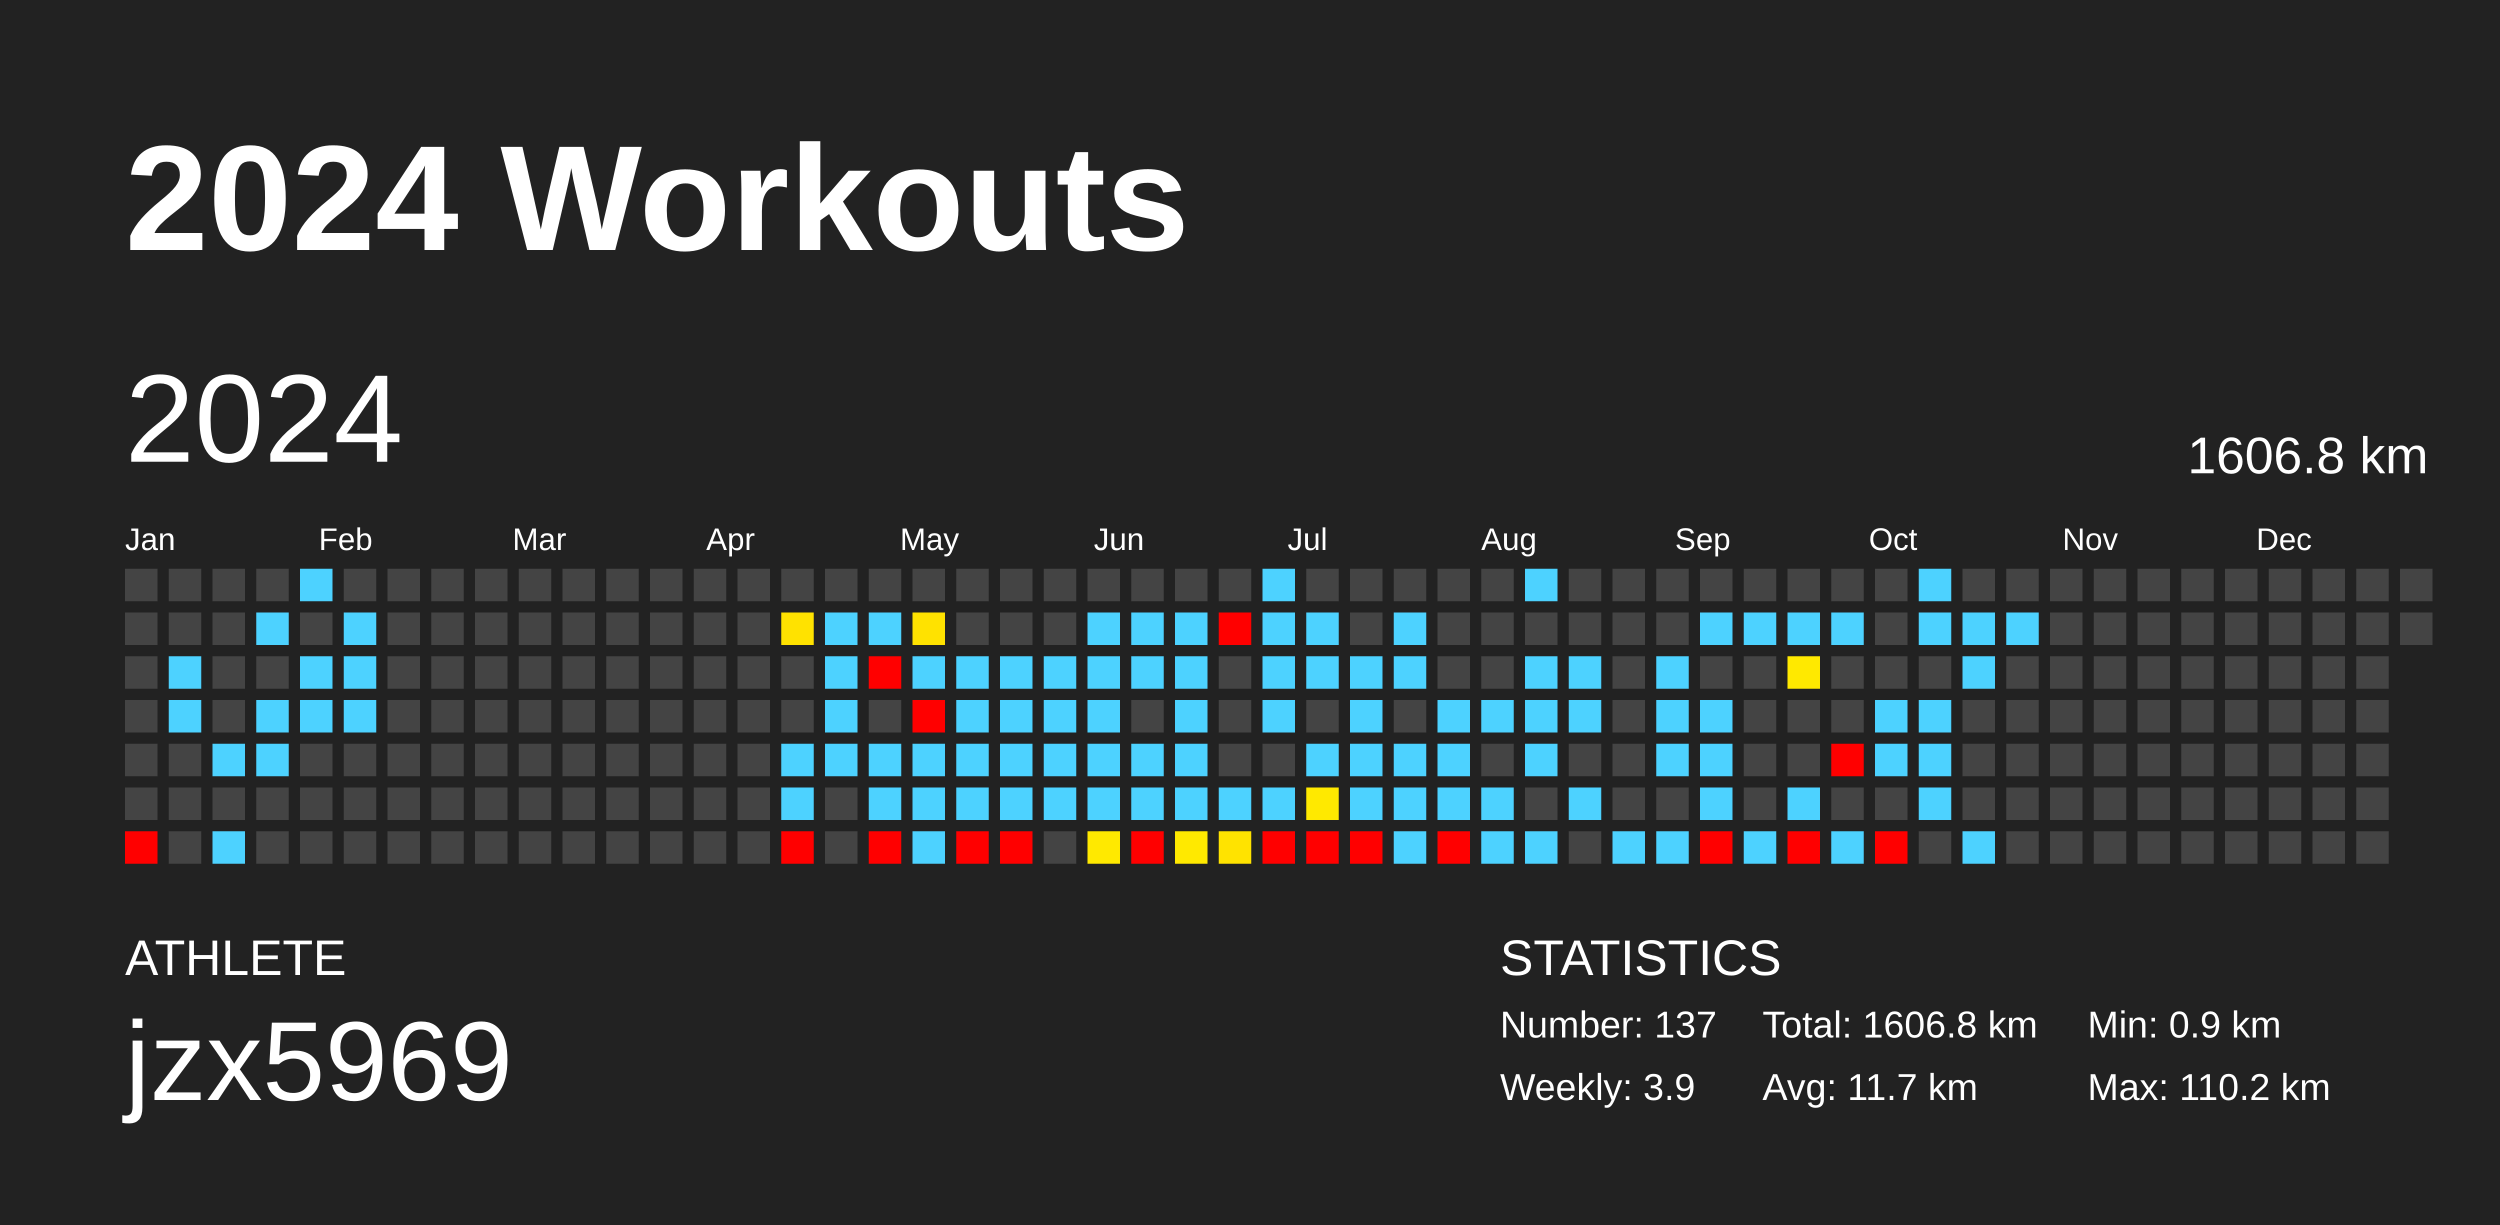
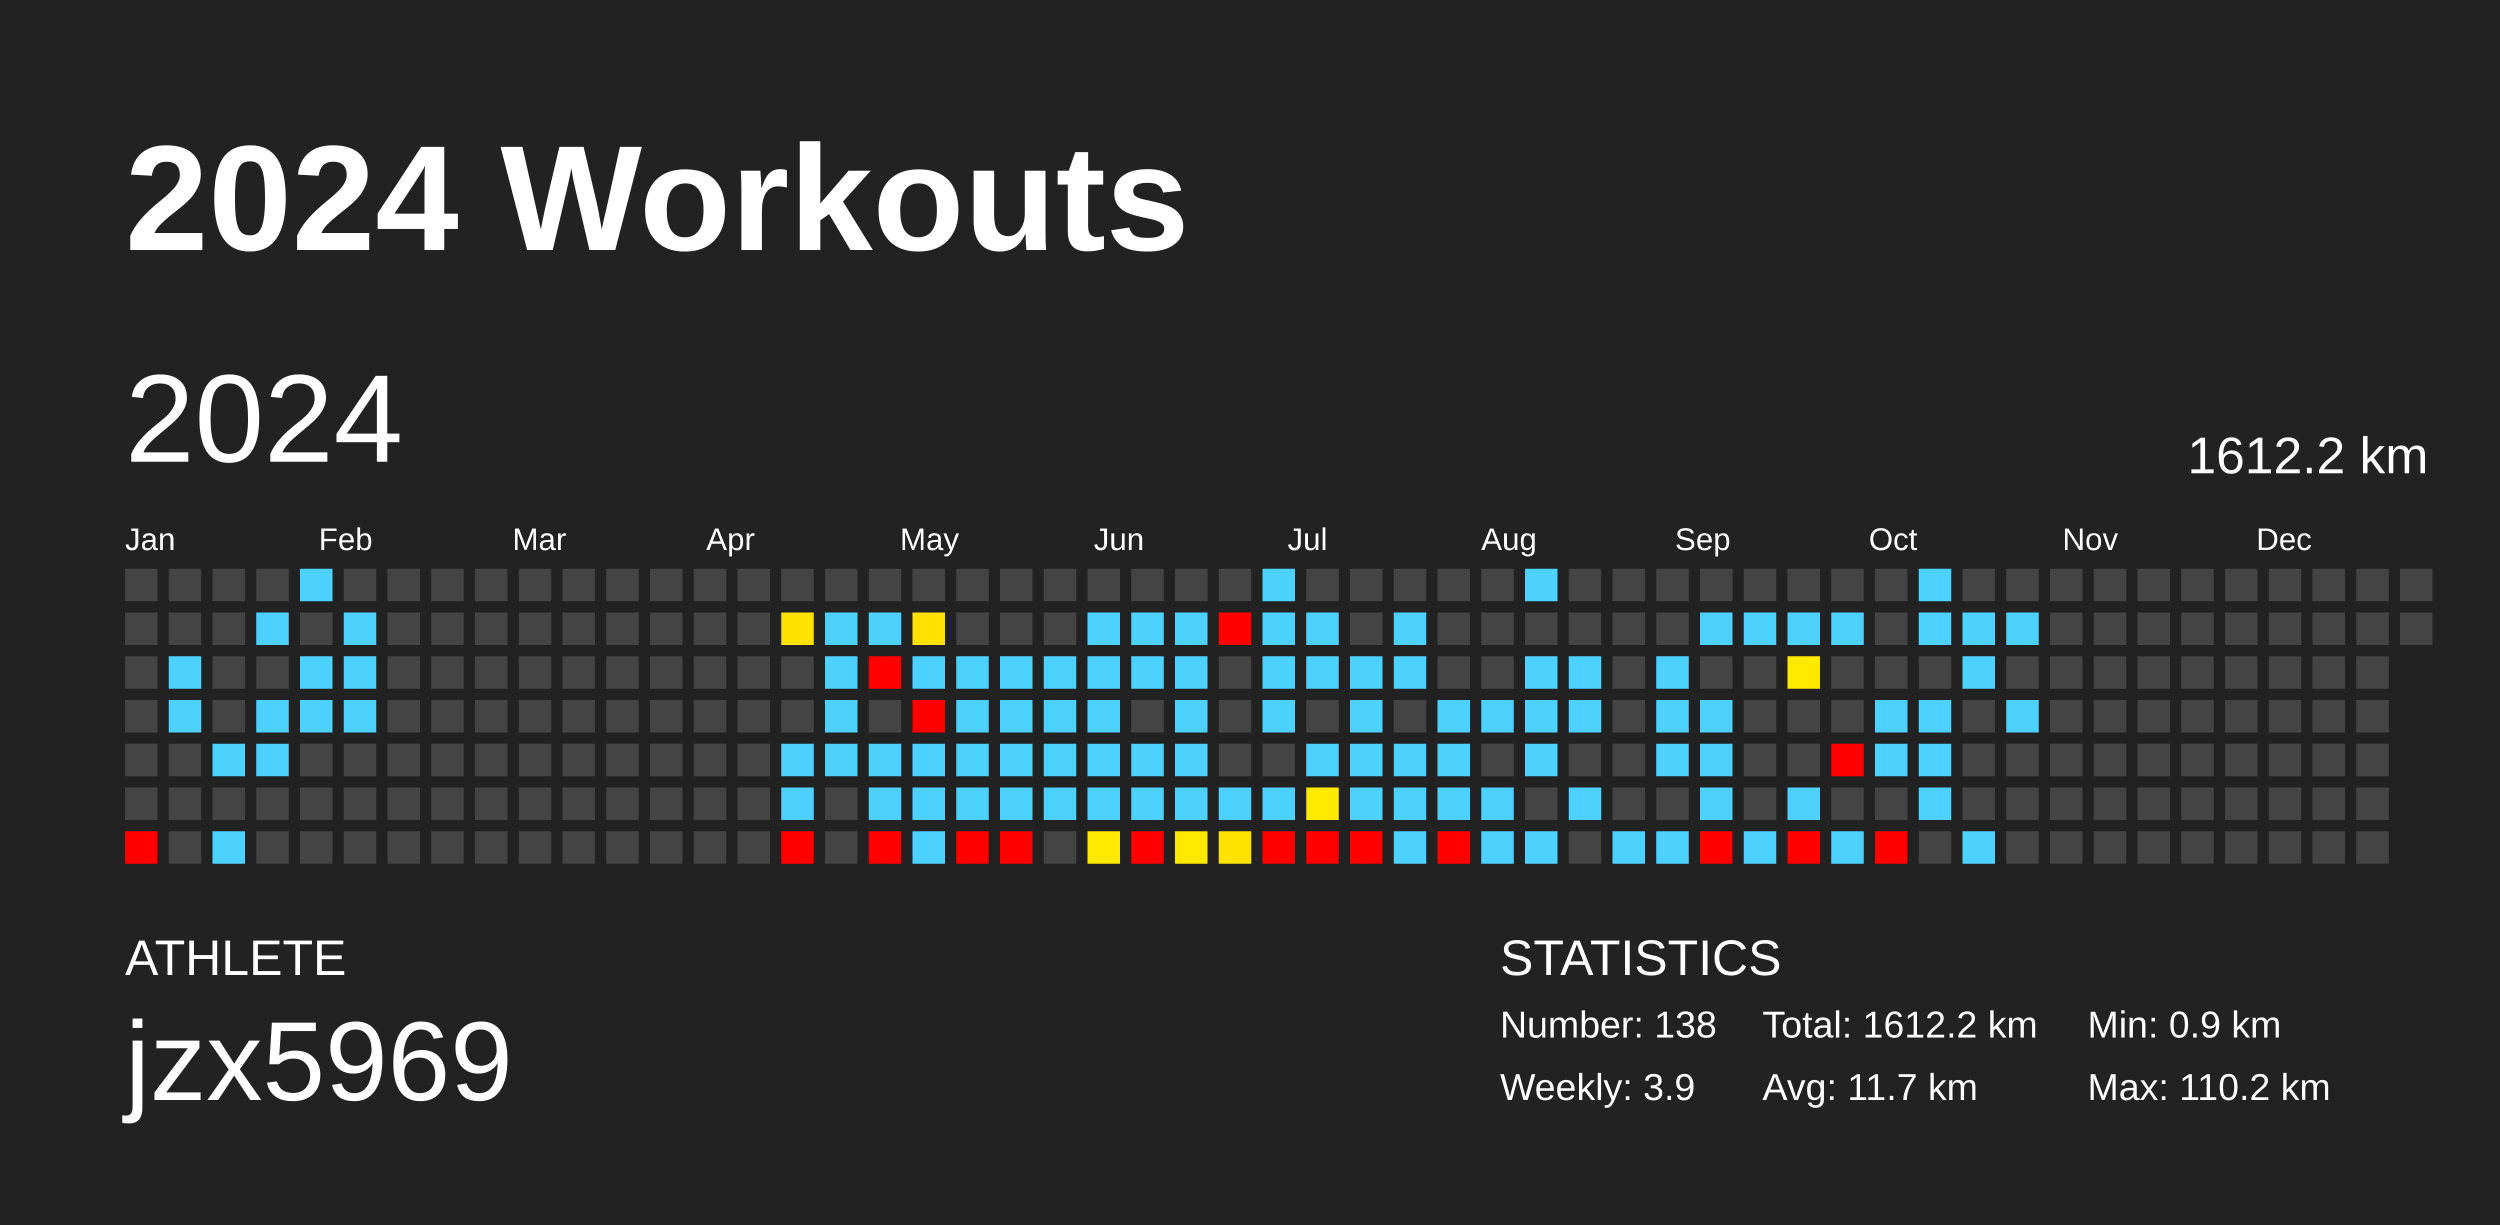
<svg xmlns="http://www.w3.org/2000/svg" baseProfile="full" height="98mm" version="1.1" viewBox="0,0,200,98" width="200mm">
  <defs />
  <rect fill="#222222" height="98" width="200" x="0" y="0" />
  <text fill="#FFFFFF" style="font-size:12px; font-family:Arial; font-weight:bold;" x="10" y="20">2024 Workouts</text>
  <text fill="#FFFFFF" style="font-size:4px; font-family:Arial" x="10" y="78">ATHLETE</text>
  <text fill="#FFFFFF" style="font-size:9px; font-family:Arial" x="10" y="88">jzx5969</text>
  <text fill="#FFFFFF" style="font-size:4px; font-family:Arial" x="120" y="78">STATISTICS</text>
-   <text fill="#FFFFFF" style="font-size:3px; font-family:Arial" x="120" y="83">Number: 137</text>
+   <text fill="#FFFFFF" style="font-size:3px; font-family:Arial" x="120" y="83">Number: 138</text>
  <text fill="#FFFFFF" style="font-size:3px; font-family:Arial" x="120" y="88">Weekly: 3.9</text>
-   <text fill="#FFFFFF" style="font-size:3px; font-family:Arial" x="141" y="83">Total: 1606.8 km</text>
+   <text fill="#FFFFFF" style="font-size:3px; font-family:Arial" x="141" y="83">Total: 1612.2 km</text>
  <text fill="#FFFFFF" style="font-size:3px; font-family:Arial" x="141" y="88">Avg: 11.7 km</text>
  <text fill="#FFFFFF" style="font-size:3px; font-family:Arial" x="167" y="83">Min: 0.9 km</text>
  <text fill="#FFFFFF" style="font-size:3px; font-family:Arial" x="167" y="88">Max: 110.2 km</text>
  <text dominant-baseline="hanging" fill="#FFFFFF" style="font-size:10.0px; font-family:Arial;" x="10" y="30">2024</text>
-   <text dominant-baseline="hanging" fill="#FFFFFF" style="font-size:4.125px; font-family:Arial;" x="175" y="35">1606.8 km</text>
+   <text dominant-baseline="hanging" fill="#FFFFFF" style="font-size:4.125px; font-family:Arial;" x="175" y="35">1612.2 km</text>
  <text fill="#FFFFFF" style="font-size:2.5px; font-family:Arial" x="10.0" y="44">Jan</text>
  <text fill="#FFFFFF" style="font-size:2.5px; font-family:Arial" x="25.5" y="44">Feb</text>
  <text fill="#FFFFFF" style="font-size:2.5px; font-family:Arial" x="41.0" y="44">Mar</text>
  <text fill="#FFFFFF" style="font-size:2.5px; font-family:Arial" x="56.5" y="44">Apr</text>
  <text fill="#FFFFFF" style="font-size:2.5px; font-family:Arial" x="72.0" y="44">May</text>
  <text fill="#FFFFFF" style="font-size:2.5px; font-family:Arial" x="87.5" y="44">Jun</text>
  <text fill="#FFFFFF" style="font-size:2.5px; font-family:Arial" x="103.0" y="44">Jul</text>
  <text fill="#FFFFFF" style="font-size:2.5px; font-family:Arial" x="118.5" y="44">Aug</text>
  <text fill="#FFFFFF" style="font-size:2.5px; font-family:Arial" x="134.0" y="44">Sep</text>
  <text fill="#FFFFFF" style="font-size:2.5px; font-family:Arial" x="149.5" y="44">Oct</text>
  <text fill="#FFFFFF" style="font-size:2.5px; font-family:Arial" x="165.0" y="44">Nov</text>
  <text fill="#FFFFFF" style="font-size:2.5px; font-family:Arial" x="180.5" y="44">Dec</text>
  <rect fill="#444444" height="2.6" width="2.6" x="10.0" y="45.5" />
  <rect fill="#444444" height="2.6" width="2.6" x="10.0" y="49.0" />
  <rect fill="#444444" height="2.6" width="2.6" x="10.0" y="52.5" />
  <rect fill="#444444" height="2.6" width="2.6" x="10.0" y="56.0" />
  <rect fill="#444444" height="2.6" width="2.6" x="10.0" y="59.5" />
  <rect fill="#444444" height="2.6" width="2.6" x="10.0" y="63.0" />
  <rect fill="red" height="2.6" width="2.6" x="10.0" y="66.5" />
  <rect fill="#444444" height="2.6" width="2.6" x="13.5" y="45.5" />
  <rect fill="#444444" height="2.6" width="2.6" x="13.5" y="49.0" />
  <rect fill="#4dd2ff" height="2.6" width="2.6" x="13.5" y="52.5" />
  <rect fill="#4dd2ff" height="2.6" width="2.6" x="13.5" y="56.0" />
  <rect fill="#444444" height="2.6" width="2.6" x="13.5" y="59.5" />
  <rect fill="#444444" height="2.6" width="2.6" x="13.5" y="63.0" />
  <rect fill="#444444" height="2.6" width="2.6" x="13.5" y="66.5" />
  <rect fill="#444444" height="2.6" width="2.6" x="17.0" y="45.5" />
  <rect fill="#444444" height="2.6" width="2.6" x="17.0" y="49.0" />
  <rect fill="#444444" height="2.6" width="2.6" x="17.0" y="52.5" />
  <rect fill="#444444" height="2.6" width="2.6" x="17.0" y="56.0" />
  <rect fill="#4dd2ff" height="2.6" width="2.6" x="17.0" y="59.5" />
  <rect fill="#444444" height="2.6" width="2.6" x="17.0" y="63.0" />
  <rect fill="#4dd2ff" height="2.6" width="2.6" x="17.0" y="66.5" />
  <rect fill="#444444" height="2.6" width="2.6" x="20.5" y="45.5" />
  <rect fill="#4dd2ff" height="2.6" width="2.6" x="20.5" y="49.0" />
  <rect fill="#444444" height="2.6" width="2.6" x="20.5" y="52.5" />
  <rect fill="#4dd2ff" height="2.6" width="2.6" x="20.5" y="56.0" />
  <rect fill="#4dd2ff" height="2.6" width="2.6" x="20.5" y="59.5" />
  <rect fill="#444444" height="2.6" width="2.6" x="20.5" y="63.0" />
  <rect fill="#444444" height="2.6" width="2.6" x="20.5" y="66.5" />
  <rect fill="#4dd2ff" height="2.6" width="2.6" x="24.0" y="45.5" />
  <rect fill="#444444" height="2.6" width="2.6" x="24.0" y="49.0" />
  <rect fill="#4dd2ff" height="2.6" width="2.6" x="24.0" y="52.5" />
  <rect fill="#4dd2ff" height="2.6" width="2.6" x="24.0" y="56.0" />
  <rect fill="#444444" height="2.6" width="2.6" x="24.0" y="59.5" />
  <rect fill="#444444" height="2.6" width="2.6" x="24.0" y="63.0" />
  <rect fill="#444444" height="2.6" width="2.6" x="24.0" y="66.5" />
  <rect fill="#444444" height="2.6" width="2.6" x="27.5" y="45.5" />
  <rect fill="#4dd2ff" height="2.6" width="2.6" x="27.5" y="49.0" />
  <rect fill="#4dd2ff" height="2.6" width="2.6" x="27.5" y="52.5" />
  <rect fill="#4dd2ff" height="2.6" width="2.6" x="27.5" y="56.0" />
  <rect fill="#444444" height="2.6" width="2.6" x="27.5" y="59.5" />
  <rect fill="#444444" height="2.6" width="2.6" x="27.5" y="63.0" />
  <rect fill="#444444" height="2.6" width="2.6" x="27.5" y="66.5" />
  <rect fill="#444444" height="2.6" width="2.6" x="31.0" y="45.5" />
  <rect fill="#444444" height="2.6" width="2.6" x="31.0" y="49.0" />
  <rect fill="#444444" height="2.6" width="2.6" x="31.0" y="52.5" />
  <rect fill="#444444" height="2.6" width="2.6" x="31.0" y="56.0" />
  <rect fill="#444444" height="2.6" width="2.6" x="31.0" y="59.5" />
  <rect fill="#444444" height="2.6" width="2.6" x="31.0" y="63.0" />
  <rect fill="#444444" height="2.6" width="2.6" x="31.0" y="66.5" />
  <rect fill="#444444" height="2.6" width="2.6" x="34.5" y="45.5" />
  <rect fill="#444444" height="2.6" width="2.6" x="34.5" y="49.0" />
  <rect fill="#444444" height="2.6" width="2.6" x="34.5" y="52.5" />
  <rect fill="#444444" height="2.6" width="2.6" x="34.5" y="56.0" />
  <rect fill="#444444" height="2.6" width="2.6" x="34.5" y="59.5" />
  <rect fill="#444444" height="2.6" width="2.6" x="34.5" y="63.0" />
  <rect fill="#444444" height="2.6" width="2.6" x="34.5" y="66.5" />
  <rect fill="#444444" height="2.6" width="2.6" x="38.0" y="45.5" />
  <rect fill="#444444" height="2.6" width="2.6" x="38.0" y="49.0" />
  <rect fill="#444444" height="2.6" width="2.6" x="38.0" y="52.5" />
  <rect fill="#444444" height="2.6" width="2.6" x="38.0" y="56.0" />
  <rect fill="#444444" height="2.6" width="2.6" x="38.0" y="59.5" />
  <rect fill="#444444" height="2.6" width="2.6" x="38.0" y="63.0" />
  <rect fill="#444444" height="2.6" width="2.6" x="38.0" y="66.5" />
  <rect fill="#444444" height="2.6" width="2.6" x="41.5" y="45.5" />
  <rect fill="#444444" height="2.6" width="2.6" x="41.5" y="49.0" />
  <rect fill="#444444" height="2.6" width="2.6" x="41.5" y="52.5" />
  <rect fill="#444444" height="2.6" width="2.6" x="41.5" y="56.0" />
  <rect fill="#444444" height="2.6" width="2.6" x="41.5" y="59.5" />
  <rect fill="#444444" height="2.6" width="2.6" x="41.5" y="63.0" />
  <rect fill="#444444" height="2.6" width="2.6" x="41.5" y="66.5" />
  <rect fill="#444444" height="2.6" width="2.6" x="45.0" y="45.5" />
  <rect fill="#444444" height="2.6" width="2.6" x="45.0" y="49.0" />
  <rect fill="#444444" height="2.6" width="2.6" x="45.0" y="52.5" />
  <rect fill="#444444" height="2.6" width="2.6" x="45.0" y="56.0" />
  <rect fill="#444444" height="2.6" width="2.6" x="45.0" y="59.5" />
  <rect fill="#444444" height="2.6" width="2.6" x="45.0" y="63.0" />
  <rect fill="#444444" height="2.6" width="2.6" x="45.0" y="66.5" />
  <rect fill="#444444" height="2.6" width="2.6" x="48.5" y="45.5" />
  <rect fill="#444444" height="2.6" width="2.6" x="48.5" y="49.0" />
  <rect fill="#444444" height="2.6" width="2.6" x="48.5" y="52.5" />
  <rect fill="#444444" height="2.6" width="2.6" x="48.5" y="56.0" />
  <rect fill="#444444" height="2.6" width="2.6" x="48.5" y="59.5" />
  <rect fill="#444444" height="2.6" width="2.6" x="48.5" y="63.0" />
  <rect fill="#444444" height="2.6" width="2.6" x="48.5" y="66.5" />
  <rect fill="#444444" height="2.6" width="2.6" x="52.0" y="45.5" />
  <rect fill="#444444" height="2.6" width="2.6" x="52.0" y="49.0" />
  <rect fill="#444444" height="2.6" width="2.6" x="52.0" y="52.5" />
  <rect fill="#444444" height="2.6" width="2.6" x="52.0" y="56.0" />
  <rect fill="#444444" height="2.6" width="2.6" x="52.0" y="59.5" />
  <rect fill="#444444" height="2.6" width="2.6" x="52.0" y="63.0" />
  <rect fill="#444444" height="2.6" width="2.6" x="52.0" y="66.5" />
  <rect fill="#444444" height="2.6" width="2.6" x="55.5" y="45.5" />
  <rect fill="#444444" height="2.6" width="2.6" x="55.5" y="49.0" />
  <rect fill="#444444" height="2.6" width="2.6" x="55.5" y="52.5" />
  <rect fill="#444444" height="2.6" width="2.6" x="55.5" y="56.0" />
  <rect fill="#444444" height="2.6" width="2.6" x="55.5" y="59.5" />
  <rect fill="#444444" height="2.6" width="2.6" x="55.5" y="63.0" />
  <rect fill="#444444" height="2.6" width="2.6" x="55.5" y="66.5" />
  <rect fill="#444444" height="2.6" width="2.6" x="59.0" y="45.5" />
  <rect fill="#444444" height="2.6" width="2.6" x="59.0" y="49.0" />
  <rect fill="#444444" height="2.6" width="2.6" x="59.0" y="52.5" />
  <rect fill="#444444" height="2.6" width="2.6" x="59.0" y="56.0" />
  <rect fill="#444444" height="2.6" width="2.6" x="59.0" y="59.5" />
  <rect fill="#444444" height="2.6" width="2.6" x="59.0" y="63.0" />
  <rect fill="#444444" height="2.6" width="2.6" x="59.0" y="66.5" />
  <rect fill="#444444" height="2.6" width="2.6" x="62.5" y="45.5" />
  <rect fill="#ffe200" height="2.6" width="2.6" x="62.5" y="49.0" />
  <rect fill="#444444" height="2.6" width="2.6" x="62.5" y="52.5" />
  <rect fill="#444444" height="2.6" width="2.6" x="62.5" y="56.0" />
  <rect fill="#4dd2ff" height="2.6" width="2.6" x="62.5" y="59.5" />
  <rect fill="#4dd2ff" height="2.6" width="2.6" x="62.5" y="63.0" />
  <rect fill="red" height="2.6" width="2.6" x="62.5" y="66.5" />
  <rect fill="#444444" height="2.6" width="2.6" x="66.0" y="45.5" />
  <rect fill="#4dd2ff" height="2.6" width="2.6" x="66.0" y="49.0" />
  <rect fill="#4dd2ff" height="2.6" width="2.6" x="66.0" y="52.5" />
  <rect fill="#4dd2ff" height="2.6" width="2.6" x="66.0" y="56.0" />
  <rect fill="#4dd2ff" height="2.6" width="2.6" x="66.0" y="59.5" />
  <rect fill="#444444" height="2.6" width="2.6" x="66.0" y="63.0" />
  <rect fill="#444444" height="2.6" width="2.6" x="66.0" y="66.5" />
  <rect fill="#444444" height="2.6" width="2.6" x="69.5" y="45.5" />
  <rect fill="#4dd2ff" height="2.6" width="2.6" x="69.5" y="49.0" />
  <rect fill="red" height="2.6" width="2.6" x="69.5" y="52.5" />
  <rect fill="#444444" height="2.6" width="2.6" x="69.5" y="56.0" />
  <rect fill="#4dd2ff" height="2.6" width="2.6" x="69.5" y="59.5" />
  <rect fill="#4dd2ff" height="2.6" width="2.6" x="69.5" y="63.0" />
  <rect fill="red" height="2.6" width="2.6" x="69.5" y="66.5" />
  <rect fill="#444444" height="2.6" width="2.6" x="73.0" y="45.5" />
  <rect fill="#ffe200" height="2.6" width="2.6" x="73.0" y="49.0" />
  <rect fill="#4dd2ff" height="2.6" width="2.6" x="73.0" y="52.5" />
  <rect fill="red" height="2.6" width="2.6" x="73.0" y="56.0" />
  <rect fill="#4dd2ff" height="2.6" width="2.6" x="73.0" y="59.5" />
  <rect fill="#4dd2ff" height="2.6" width="2.6" x="73.0" y="63.0" />
  <rect fill="#4dd2ff" height="2.6" width="2.6" x="73.0" y="66.5" />
  <rect fill="#444444" height="2.6" width="2.6" x="76.5" y="45.5" />
  <rect fill="#444444" height="2.6" width="2.6" x="76.5" y="49.0" />
  <rect fill="#4dd2ff" height="2.6" width="2.6" x="76.5" y="52.5" />
  <rect fill="#4dd2ff" height="2.6" width="2.6" x="76.5" y="56.0" />
  <rect fill="#4dd2ff" height="2.6" width="2.6" x="76.5" y="59.5" />
  <rect fill="#4dd2ff" height="2.6" width="2.6" x="76.5" y="63.0" />
  <rect fill="red" height="2.6" width="2.6" x="76.5" y="66.5" />
  <rect fill="#444444" height="2.6" width="2.6" x="80.0" y="45.5" />
  <rect fill="#444444" height="2.6" width="2.6" x="80.0" y="49.0" />
  <rect fill="#4dd2ff" height="2.6" width="2.6" x="80.0" y="52.5" />
  <rect fill="#4dd2ff" height="2.6" width="2.6" x="80.0" y="56.0" />
  <rect fill="#4dd2ff" height="2.6" width="2.6" x="80.0" y="59.5" />
  <rect fill="#4dd2ff" height="2.6" width="2.6" x="80.0" y="63.0" />
  <rect fill="red" height="2.6" width="2.6" x="80.0" y="66.5" />
  <rect fill="#444444" height="2.6" width="2.6" x="83.5" y="45.5" />
  <rect fill="#444444" height="2.6" width="2.6" x="83.5" y="49.0" />
  <rect fill="#4dd2ff" height="2.6" width="2.6" x="83.5" y="52.5" />
  <rect fill="#4dd2ff" height="2.6" width="2.6" x="83.5" y="56.0" />
  <rect fill="#4dd2ff" height="2.6" width="2.6" x="83.5" y="59.5" />
  <rect fill="#4dd2ff" height="2.6" width="2.6" x="83.5" y="63.0" />
  <rect fill="#444444" height="2.6" width="2.6" x="83.5" y="66.5" />
  <rect fill="#444444" height="2.6" width="2.6" x="87.0" y="45.5" />
  <rect fill="#4dd2ff" height="2.6" width="2.6" x="87.0" y="49.0" />
  <rect fill="#4dd2ff" height="2.6" width="2.6" x="87.0" y="52.5" />
  <rect fill="#4dd2ff" height="2.6" width="2.6" x="87.0" y="56.0" />
  <rect fill="#4dd2ff" height="2.6" width="2.6" x="87.0" y="59.5" />
  <rect fill="#4dd2ff" height="2.6" width="2.6" x="87.0" y="63.0" />
  <rect fill="#ffe900" height="2.6" width="2.6" x="87.0" y="66.5" />
  <rect fill="#444444" height="2.6" width="2.6" x="90.5" y="45.5" />
  <rect fill="#4dd2ff" height="2.6" width="2.6" x="90.5" y="49.0" />
  <rect fill="#4dd2ff" height="2.6" width="2.6" x="90.5" y="52.5" />
  <rect fill="#444444" height="2.6" width="2.6" x="90.5" y="56.0" />
  <rect fill="#4dd2ff" height="2.6" width="2.6" x="90.5" y="59.5" />
  <rect fill="#4dd2ff" height="2.6" width="2.6" x="90.5" y="63.0" />
  <rect fill="red" height="2.6" width="2.6" x="90.5" y="66.5" />
  <rect fill="#444444" height="2.6" width="2.6" x="94.0" y="45.5" />
  <rect fill="#4dd2ff" height="2.6" width="2.6" x="94.0" y="49.0" />
  <rect fill="#4dd2ff" height="2.6" width="2.6" x="94.0" y="52.5" />
  <rect fill="#4dd2ff" height="2.6" width="2.6" x="94.0" y="56.0" />
  <rect fill="#4dd2ff" height="2.6" width="2.6" x="94.0" y="59.5" />
  <rect fill="#4dd2ff" height="2.6" width="2.6" x="94.0" y="63.0" />
  <rect fill="#ffe900" height="2.6" width="2.6" x="94.0" y="66.5" />
  <rect fill="#444444" height="2.6" width="2.6" x="97.5" y="45.5" />
  <rect fill="red" height="2.6" width="2.6" x="97.5" y="49.0" />
  <rect fill="#444444" height="2.6" width="2.6" x="97.5" y="52.5" />
  <rect fill="#444444" height="2.6" width="2.6" x="97.5" y="56.0" />
  <rect fill="#444444" height="2.6" width="2.6" x="97.5" y="59.5" />
  <rect fill="#4dd2ff" height="2.6" width="2.6" x="97.5" y="63.0" />
  <rect fill="#ffe300" height="2.6" width="2.6" x="97.5" y="66.5" />
  <rect fill="#4dd2ff" height="2.6" width="2.6" x="101.0" y="45.5" />
  <rect fill="#4dd2ff" height="2.6" width="2.6" x="101.0" y="49.0" />
  <rect fill="#4dd2ff" height="2.6" width="2.6" x="101.0" y="52.5" />
  <rect fill="#4dd2ff" height="2.6" width="2.6" x="101.0" y="56.0" />
  <rect fill="#444444" height="2.6" width="2.6" x="101.0" y="59.5" />
  <rect fill="#4dd2ff" height="2.6" width="2.6" x="101.0" y="63.0" />
  <rect fill="red" height="2.6" width="2.6" x="101.0" y="66.5" />
  <rect fill="#444444" height="2.6" width="2.6" x="104.5" y="45.5" />
  <rect fill="#4dd2ff" height="2.6" width="2.6" x="104.5" y="49.0" />
  <rect fill="#4dd2ff" height="2.6" width="2.6" x="104.5" y="52.5" />
  <rect fill="#444444" height="2.6" width="2.6" x="104.5" y="56.0" />
  <rect fill="#4dd2ff" height="2.6" width="2.6" x="104.5" y="59.5" />
  <rect fill="#ffe900" height="2.6" width="2.6" x="104.5" y="63.0" />
  <rect fill="red" height="2.6" width="2.6" x="104.5" y="66.5" />
  <rect fill="#444444" height="2.6" width="2.6" x="108.0" y="45.5" />
  <rect fill="#444444" height="2.6" width="2.6" x="108.0" y="49.0" />
  <rect fill="#4dd2ff" height="2.6" width="2.6" x="108.0" y="52.5" />
  <rect fill="#4dd2ff" height="2.6" width="2.6" x="108.0" y="56.0" />
  <rect fill="#4dd2ff" height="2.6" width="2.6" x="108.0" y="59.5" />
  <rect fill="#4dd2ff" height="2.6" width="2.6" x="108.0" y="63.0" />
  <rect fill="red" height="2.6" width="2.6" x="108.0" y="66.5" />
  <rect fill="#444444" height="2.6" width="2.6" x="111.5" y="45.5" />
  <rect fill="#4dd2ff" height="2.6" width="2.6" x="111.5" y="49.0" />
  <rect fill="#4dd2ff" height="2.6" width="2.6" x="111.5" y="52.5" />
  <rect fill="#444444" height="2.6" width="2.6" x="111.5" y="56.0" />
  <rect fill="#4dd2ff" height="2.6" width="2.6" x="111.5" y="59.5" />
  <rect fill="#4dd2ff" height="2.6" width="2.6" x="111.5" y="63.0" />
  <rect fill="#4dd2ff" height="2.6" width="2.6" x="111.5" y="66.5" />
  <rect fill="#444444" height="2.6" width="2.6" x="115.0" y="45.5" />
  <rect fill="#444444" height="2.6" width="2.6" x="115.0" y="49.0" />
  <rect fill="#444444" height="2.6" width="2.6" x="115.0" y="52.5" />
  <rect fill="#4dd2ff" height="2.6" width="2.6" x="115.0" y="56.0" />
  <rect fill="#4dd2ff" height="2.6" width="2.6" x="115.0" y="59.5" />
  <rect fill="#4dd2ff" height="2.6" width="2.6" x="115.0" y="63.0" />
  <rect fill="red" height="2.6" width="2.6" x="115.0" y="66.5" />
  <rect fill="#444444" height="2.6" width="2.6" x="118.5" y="45.5" />
  <rect fill="#444444" height="2.6" width="2.6" x="118.5" y="49.0" />
  <rect fill="#444444" height="2.6" width="2.6" x="118.5" y="52.5" />
  <rect fill="#4dd2ff" height="2.6" width="2.6" x="118.5" y="56.0" />
  <rect fill="#444444" height="2.6" width="2.6" x="118.5" y="59.5" />
  <rect fill="#4dd2ff" height="2.6" width="2.6" x="118.5" y="63.0" />
  <rect fill="#4dd2ff" height="2.6" width="2.6" x="118.5" y="66.5" />
  <rect fill="#4dd2ff" height="2.6" width="2.6" x="122.0" y="45.5" />
  <rect fill="#444444" height="2.6" width="2.6" x="122.0" y="49.0" />
  <rect fill="#4dd2ff" height="2.6" width="2.6" x="122.0" y="52.5" />
  <rect fill="#4dd2ff" height="2.6" width="2.6" x="122.0" y="56.0" />
  <rect fill="#4dd2ff" height="2.6" width="2.6" x="122.0" y="59.5" />
  <rect fill="#444444" height="2.6" width="2.6" x="122.0" y="63.0" />
  <rect fill="#4dd2ff" height="2.6" width="2.6" x="122.0" y="66.5" />
  <rect fill="#444444" height="2.6" width="2.6" x="125.5" y="45.5" />
  <rect fill="#444444" height="2.6" width="2.6" x="125.5" y="49.0" />
  <rect fill="#4dd2ff" height="2.6" width="2.6" x="125.5" y="52.5" />
  <rect fill="#4dd2ff" height="2.6" width="2.6" x="125.5" y="56.0" />
  <rect fill="#444444" height="2.6" width="2.6" x="125.5" y="59.5" />
  <rect fill="#4dd2ff" height="2.6" width="2.6" x="125.5" y="63.0" />
  <rect fill="#444444" height="2.6" width="2.6" x="125.5" y="66.5" />
  <rect fill="#444444" height="2.6" width="2.6" x="129.0" y="45.5" />
  <rect fill="#444444" height="2.6" width="2.6" x="129.0" y="49.0" />
  <rect fill="#444444" height="2.6" width="2.6" x="129.0" y="52.5" />
  <rect fill="#444444" height="2.6" width="2.6" x="129.0" y="56.0" />
  <rect fill="#444444" height="2.6" width="2.6" x="129.0" y="59.5" />
  <rect fill="#444444" height="2.6" width="2.6" x="129.0" y="63.0" />
  <rect fill="#4dd2ff" height="2.6" width="2.6" x="129.0" y="66.5" />
  <rect fill="#444444" height="2.6" width="2.6" x="132.5" y="45.5" />
  <rect fill="#444444" height="2.6" width="2.6" x="132.5" y="49.0" />
  <rect fill="#4dd2ff" height="2.6" width="2.6" x="132.5" y="52.5" />
  <rect fill="#4dd2ff" height="2.6" width="2.6" x="132.5" y="56.0" />
  <rect fill="#4dd2ff" height="2.6" width="2.6" x="132.5" y="59.5" />
  <rect fill="#444444" height="2.6" width="2.6" x="132.5" y="63.0" />
  <rect fill="#4dd2ff" height="2.6" width="2.6" x="132.5" y="66.5" />
  <rect fill="#444444" height="2.6" width="2.6" x="136.0" y="45.5" />
  <rect fill="#4dd2ff" height="2.6" width="2.6" x="136.0" y="49.0" />
  <rect fill="#444444" height="2.6" width="2.6" x="136.0" y="52.5" />
  <rect fill="#4dd2ff" height="2.6" width="2.6" x="136.0" y="56.0" />
  <rect fill="#4dd2ff" height="2.6" width="2.6" x="136.0" y="59.5" />
  <rect fill="#4dd2ff" height="2.6" width="2.6" x="136.0" y="63.0" />
  <rect fill="red" height="2.6" width="2.6" x="136.0" y="66.5" />
  <rect fill="#444444" height="2.6" width="2.6" x="139.5" y="45.5" />
  <rect fill="#4dd2ff" height="2.6" width="2.6" x="139.5" y="49.0" />
  <rect fill="#444444" height="2.6" width="2.6" x="139.5" y="52.5" />
  <rect fill="#444444" height="2.6" width="2.6" x="139.5" y="56.0" />
  <rect fill="#444444" height="2.6" width="2.6" x="139.5" y="59.5" />
  <rect fill="#444444" height="2.6" width="2.6" x="139.5" y="63.0" />
  <rect fill="#4dd2ff" height="2.6" width="2.6" x="139.5" y="66.5" />
  <rect fill="#444444" height="2.6" width="2.6" x="143.0" y="45.5" />
  <rect fill="#4dd2ff" height="2.6" width="2.6" x="143.0" y="49.0" />
  <rect fill="#ffe900" height="2.6" width="2.6" x="143.0" y="52.5" />
  <rect fill="#444444" height="2.6" width="2.6" x="143.0" y="56.0" />
  <rect fill="#444444" height="2.6" width="2.6" x="143.0" y="59.5" />
  <rect fill="#4dd2ff" height="2.6" width="2.6" x="143.0" y="63.0" />
  <rect fill="red" height="2.6" width="2.6" x="143.0" y="66.5" />
  <rect fill="#444444" height="2.6" width="2.6" x="146.5" y="45.5" />
  <rect fill="#4dd2ff" height="2.6" width="2.6" x="146.5" y="49.0" />
  <rect fill="#444444" height="2.6" width="2.6" x="146.5" y="52.5" />
  <rect fill="#444444" height="2.6" width="2.6" x="146.5" y="56.0" />
  <rect fill="red" height="2.6" width="2.6" x="146.5" y="59.5" />
  <rect fill="#444444" height="2.6" width="2.6" x="146.5" y="63.0" />
  <rect fill="#4dd2ff" height="2.6" width="2.6" x="146.5" y="66.5" />
  <rect fill="#444444" height="2.6" width="2.6" x="150.0" y="45.5" />
  <rect fill="#444444" height="2.6" width="2.6" x="150.0" y="49.0" />
  <rect fill="#444444" height="2.6" width="2.6" x="150.0" y="52.5" />
  <rect fill="#4dd2ff" height="2.6" width="2.6" x="150.0" y="56.0" />
  <rect fill="#4dd2ff" height="2.6" width="2.6" x="150.0" y="59.5" />
  <rect fill="#444444" height="2.6" width="2.6" x="150.0" y="63.0" />
  <rect fill="red" height="2.6" width="2.6" x="150.0" y="66.5" />
  <rect fill="#4dd2ff" height="2.6" width="2.6" x="153.5" y="45.5" />
  <rect fill="#4dd2ff" height="2.6" width="2.6" x="153.5" y="49.0" />
  <rect fill="#444444" height="2.6" width="2.6" x="153.5" y="52.5" />
  <rect fill="#4dd2ff" height="2.6" width="2.6" x="153.5" y="56.0" />
  <rect fill="#4dd2ff" height="2.6" width="2.6" x="153.5" y="59.5" />
  <rect fill="#4dd2ff" height="2.6" width="2.6" x="153.5" y="63.0" />
  <rect fill="#444444" height="2.6" width="2.6" x="153.5" y="66.5" />
  <rect fill="#444444" height="2.6" width="2.6" x="157.0" y="45.5" />
  <rect fill="#4dd2ff" height="2.6" width="2.6" x="157.0" y="49.0" />
  <rect fill="#4dd2ff" height="2.6" width="2.6" x="157.0" y="52.5" />
  <rect fill="#444444" height="2.6" width="2.6" x="157.0" y="56.0" />
  <rect fill="#444444" height="2.6" width="2.6" x="157.0" y="59.5" />
  <rect fill="#444444" height="2.6" width="2.6" x="157.0" y="63.0" />
  <rect fill="#4dd2ff" height="2.6" width="2.6" x="157.0" y="66.5" />
  <rect fill="#444444" height="2.6" width="2.6" x="160.5" y="45.5" />
  <rect fill="#4dd2ff" height="2.6" width="2.6" x="160.5" y="49.0" />
  <rect fill="#444444" height="2.6" width="2.6" x="160.5" y="52.5" />
-   <rect fill="#444444" height="2.6" width="2.6" x="160.5" y="56.0" />
+   <rect fill="#4dd2ff" height="2.6" width="2.6" x="160.5" y="56.0" />
  <rect fill="#444444" height="2.6" width="2.6" x="160.5" y="59.5" />
  <rect fill="#444444" height="2.6" width="2.6" x="160.5" y="63.0" />
  <rect fill="#444444" height="2.6" width="2.6" x="160.5" y="66.5" />
  <rect fill="#444444" height="2.6" width="2.6" x="164.0" y="45.5" />
  <rect fill="#444444" height="2.6" width="2.6" x="164.0" y="49.0" />
  <rect fill="#444444" height="2.6" width="2.6" x="164.0" y="52.5" />
  <rect fill="#444444" height="2.6" width="2.6" x="164.0" y="56.0" />
  <rect fill="#444444" height="2.6" width="2.6" x="164.0" y="59.5" />
  <rect fill="#444444" height="2.6" width="2.6" x="164.0" y="63.0" />
  <rect fill="#444444" height="2.6" width="2.6" x="164.0" y="66.5" />
  <rect fill="#444444" height="2.6" width="2.6" x="167.5" y="45.5" />
  <rect fill="#444444" height="2.6" width="2.6" x="167.5" y="49.0" />
  <rect fill="#444444" height="2.6" width="2.6" x="167.5" y="52.5" />
  <rect fill="#444444" height="2.6" width="2.6" x="167.5" y="56.0" />
  <rect fill="#444444" height="2.6" width="2.6" x="167.5" y="59.5" />
  <rect fill="#444444" height="2.6" width="2.6" x="167.5" y="63.0" />
  <rect fill="#444444" height="2.6" width="2.6" x="167.5" y="66.5" />
  <rect fill="#444444" height="2.6" width="2.6" x="171.0" y="45.5" />
  <rect fill="#444444" height="2.6" width="2.6" x="171.0" y="49.0" />
  <rect fill="#444444" height="2.6" width="2.6" x="171.0" y="52.5" />
  <rect fill="#444444" height="2.6" width="2.6" x="171.0" y="56.0" />
  <rect fill="#444444" height="2.6" width="2.6" x="171.0" y="59.5" />
  <rect fill="#444444" height="2.6" width="2.6" x="171.0" y="63.0" />
  <rect fill="#444444" height="2.6" width="2.6" x="171.0" y="66.5" />
  <rect fill="#444444" height="2.6" width="2.6" x="174.5" y="45.5" />
  <rect fill="#444444" height="2.6" width="2.6" x="174.5" y="49.0" />
  <rect fill="#444444" height="2.6" width="2.6" x="174.5" y="52.5" />
  <rect fill="#444444" height="2.6" width="2.6" x="174.5" y="56.0" />
  <rect fill="#444444" height="2.6" width="2.6" x="174.5" y="59.5" />
  <rect fill="#444444" height="2.6" width="2.6" x="174.5" y="63.0" />
  <rect fill="#444444" height="2.6" width="2.6" x="174.5" y="66.5" />
  <rect fill="#444444" height="2.6" width="2.6" x="178.0" y="45.5" />
  <rect fill="#444444" height="2.6" width="2.6" x="178.0" y="49.0" />
  <rect fill="#444444" height="2.6" width="2.6" x="178.0" y="52.5" />
  <rect fill="#444444" height="2.6" width="2.6" x="178.0" y="56.0" />
  <rect fill="#444444" height="2.6" width="2.6" x="178.0" y="59.5" />
  <rect fill="#444444" height="2.6" width="2.6" x="178.0" y="63.0" />
  <rect fill="#444444" height="2.6" width="2.6" x="178.0" y="66.5" />
  <rect fill="#444444" height="2.6" width="2.6" x="181.5" y="45.5" />
  <rect fill="#444444" height="2.6" width="2.6" x="181.5" y="49.0" />
  <rect fill="#444444" height="2.6" width="2.6" x="181.5" y="52.5" />
  <rect fill="#444444" height="2.6" width="2.6" x="181.5" y="56.0" />
  <rect fill="#444444" height="2.6" width="2.6" x="181.5" y="59.5" />
  <rect fill="#444444" height="2.6" width="2.6" x="181.5" y="63.0" />
  <rect fill="#444444" height="2.6" width="2.6" x="181.5" y="66.5" />
  <rect fill="#444444" height="2.6" width="2.6" x="185.0" y="45.5" />
  <rect fill="#444444" height="2.6" width="2.6" x="185.0" y="49.0" />
  <rect fill="#444444" height="2.6" width="2.6" x="185.0" y="52.5" />
  <rect fill="#444444" height="2.6" width="2.6" x="185.0" y="56.0" />
  <rect fill="#444444" height="2.6" width="2.6" x="185.0" y="59.5" />
  <rect fill="#444444" height="2.6" width="2.6" x="185.0" y="63.0" />
  <rect fill="#444444" height="2.6" width="2.6" x="185.0" y="66.5" />
  <rect fill="#444444" height="2.6" width="2.6" x="188.5" y="45.5" />
  <rect fill="#444444" height="2.6" width="2.6" x="188.5" y="49.0" />
  <rect fill="#444444" height="2.6" width="2.6" x="188.5" y="52.5" />
  <rect fill="#444444" height="2.6" width="2.6" x="188.5" y="56.0" />
  <rect fill="#444444" height="2.6" width="2.6" x="188.5" y="59.5" />
  <rect fill="#444444" height="2.6" width="2.6" x="188.5" y="63.0" />
  <rect fill="#444444" height="2.6" width="2.6" x="188.5" y="66.5" />
  <rect fill="#444444" height="2.6" width="2.6" x="192.0" y="45.5" />
  <rect fill="#444444" height="2.6" width="2.6" x="192.0" y="49.0" />
</svg>
